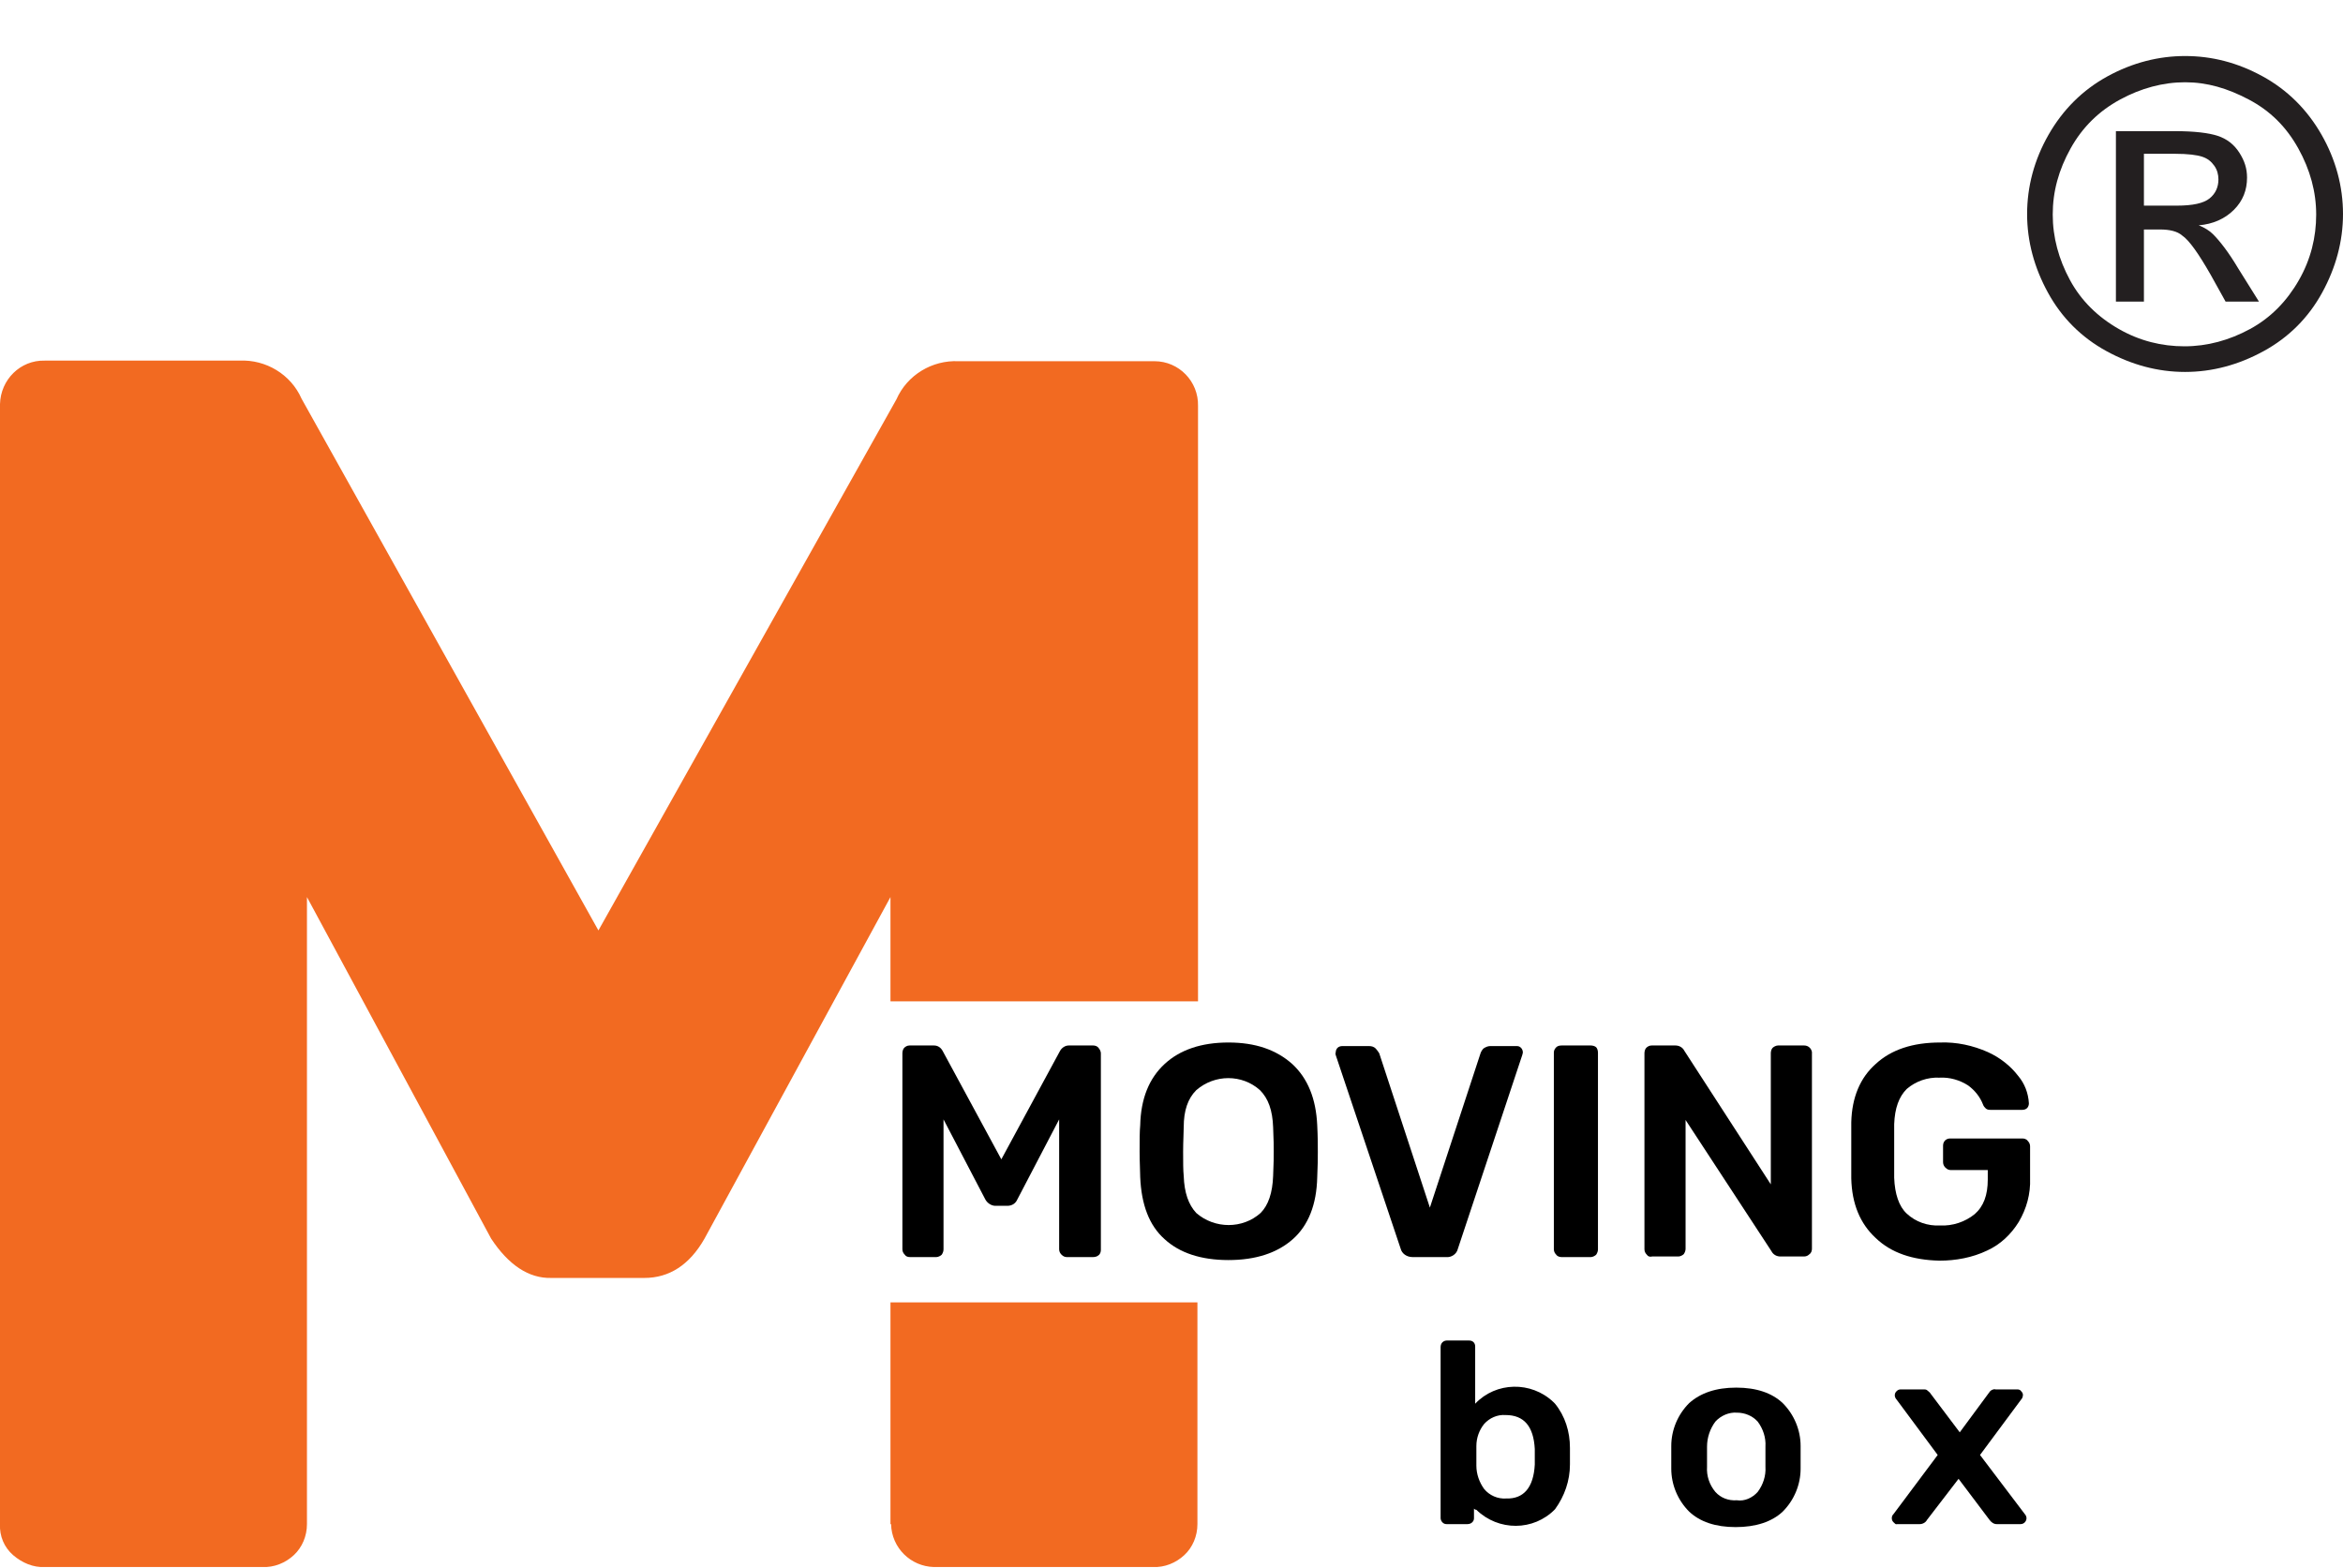
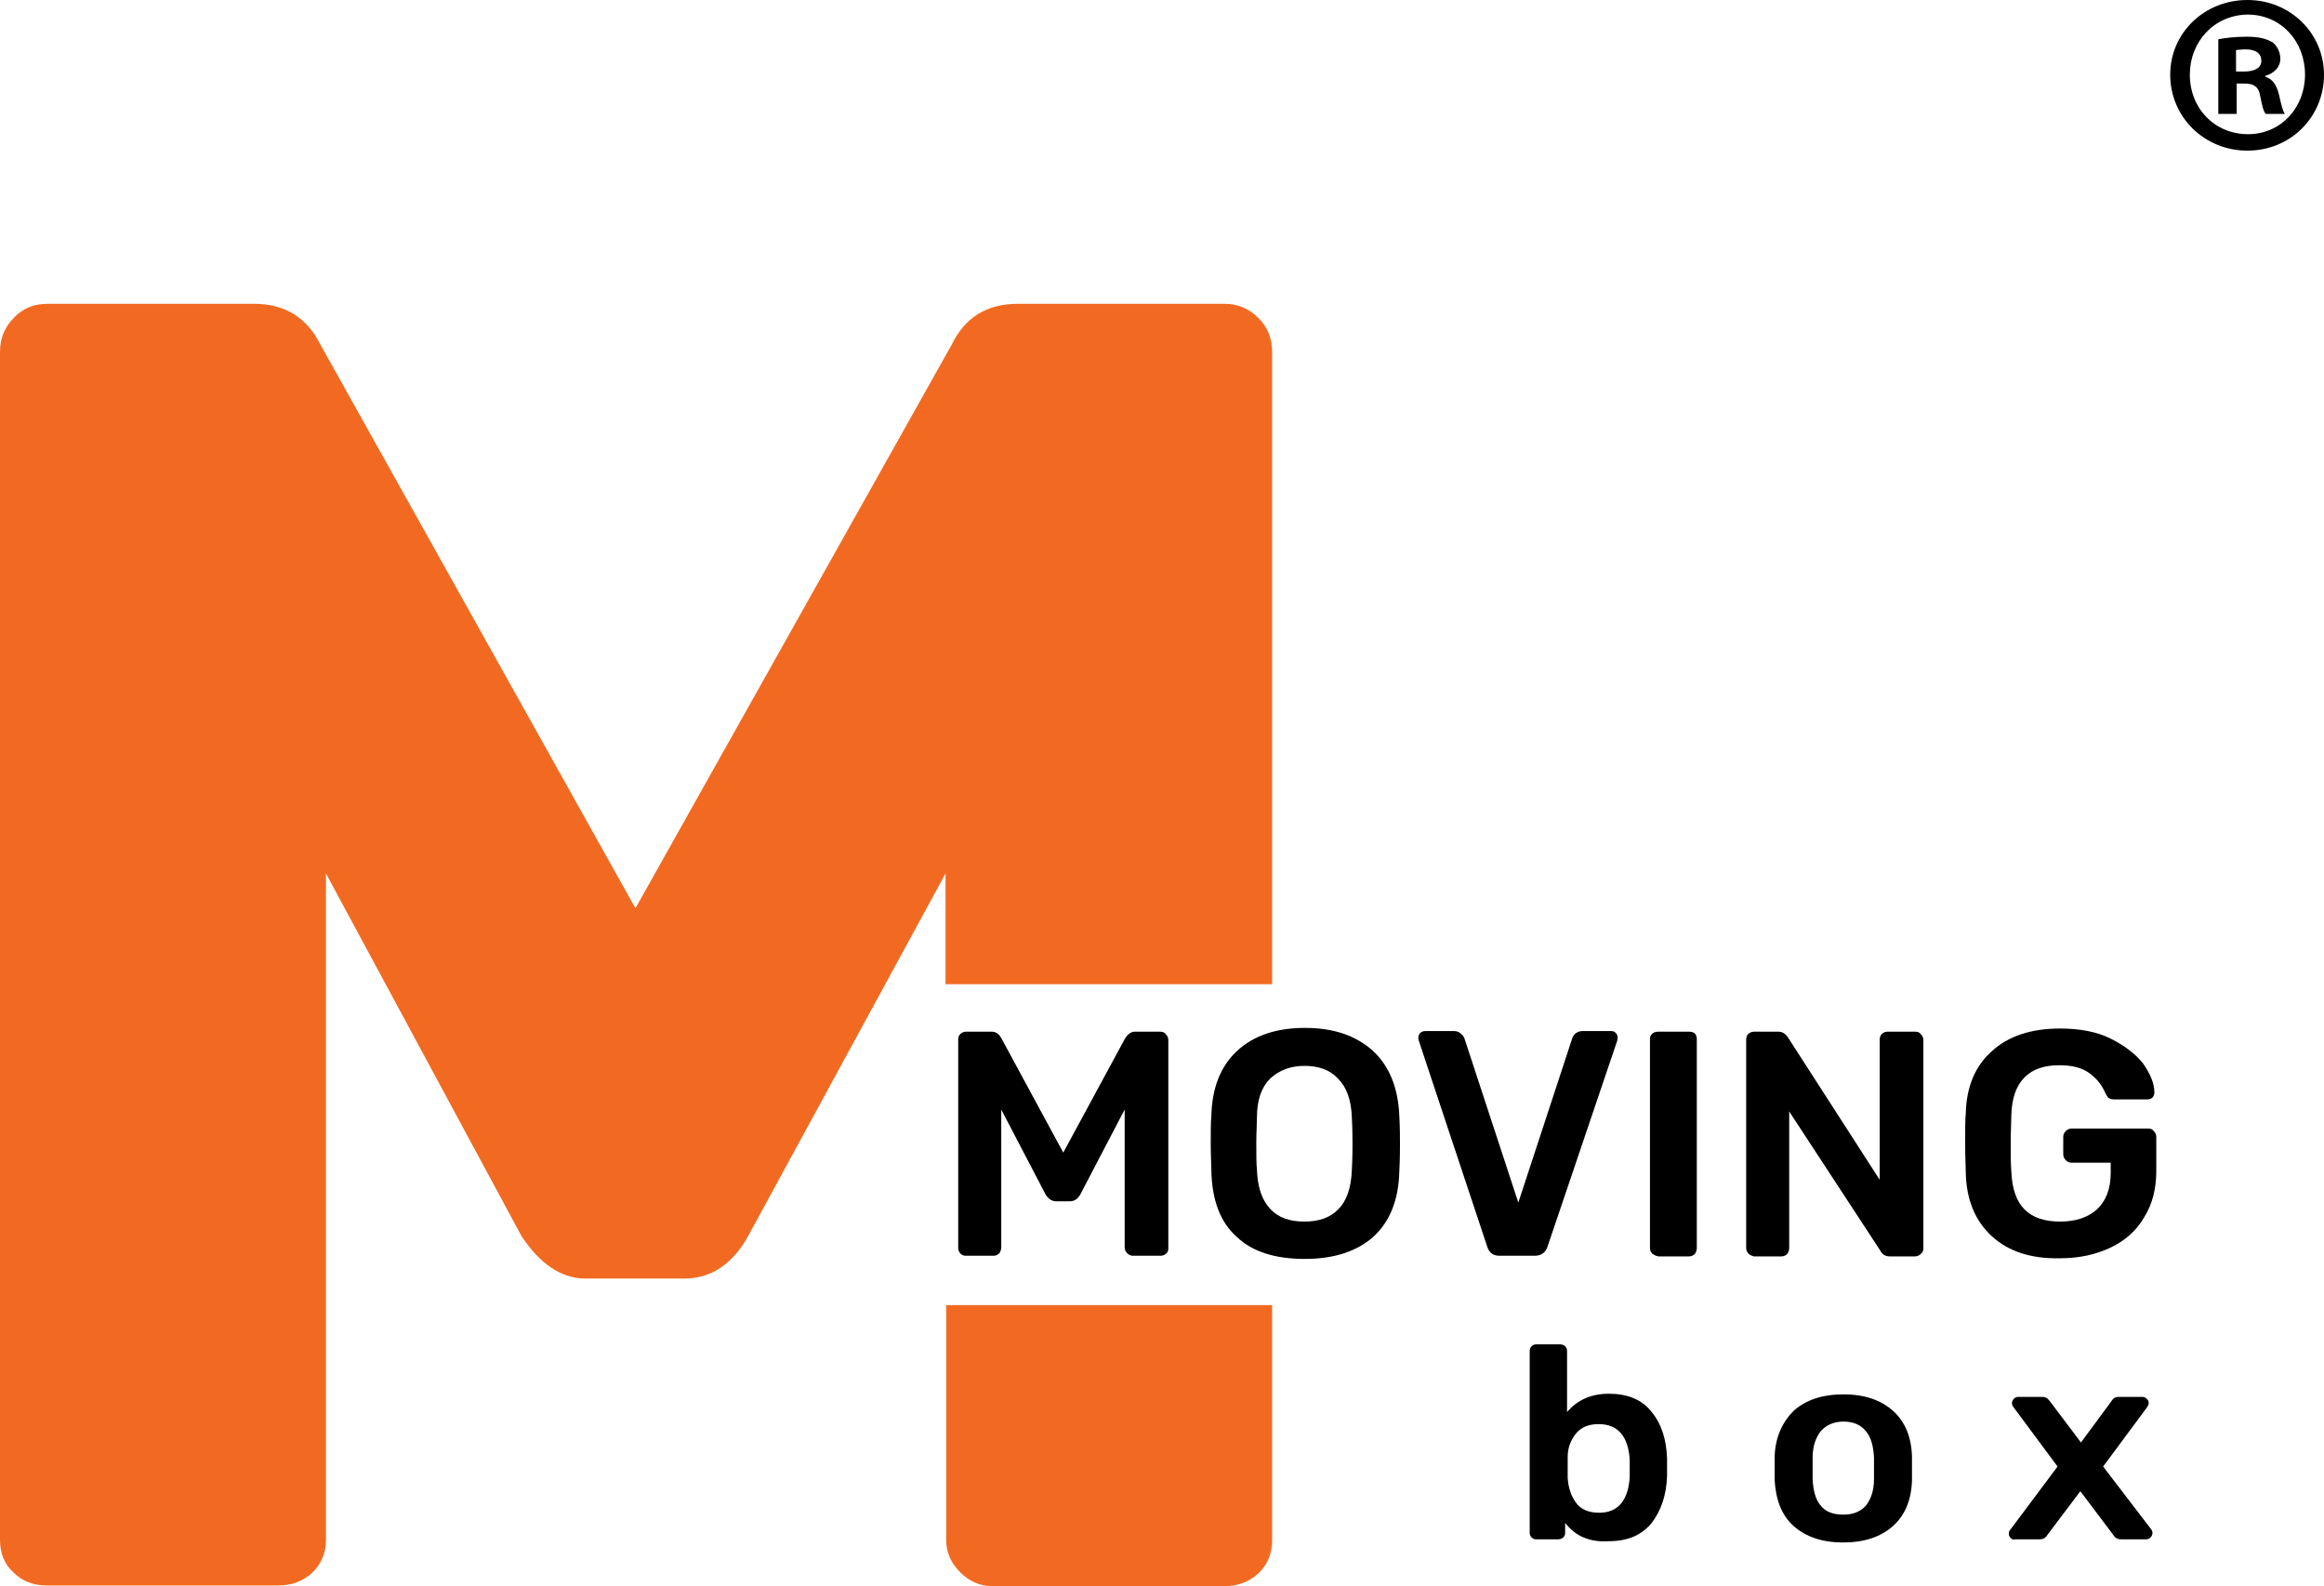
- <svg xmlns="http://www.w3.org/2000/svg" version="1.1" id="Layer_1" x="0px" y="0px" viewBox="0 0 393.1 263" style="enable-background:new 0 0 393.1 263;" xml:space="preserve">
+ <svg xmlns="http://www.w3.org/2000/svg" version="1.1" id="Layer_1" x="0px" y="0px" viewBox="0 0 367.2 250.5" style="enable-background:new 0 0 367.2 250.5;" xml:space="preserve">
  <style type="text/css">
	.st0{fill:#F26A21;}
- 	.st1{enable-background:new    ;}
- 	.st2{fill:#231F20;}
</style>
-   <path class="st0" d="M149.5,255.7c0.1,4,3.3,7.1,7.2,7.2h36.7c2,0.1,3.9-0.7,5.3-2c1.4-1.3,2.2-3.2,2.2-5.2v-37.2h-51.5V255.7z" />
-   <path class="st0" d="M201,68.1c0.1-4.1-3.2-7.5-7.3-7.5c-0.1,0-0.1,0-0.2,0h-32.7c-4.4-0.2-8.6,2.3-10.4,6.4l-50,89.1L50.6,66.9  c-1.8-4.1-6-6.6-10.4-6.4H7.5c-4.1-0.1-7.4,3.2-7.5,7.3c0,0.1,0,0.2,0,0.2v187.7c-0.1,2,0.7,3.9,2.2,5.2c1.5,1.3,3.4,2.1,5.3,2H44  c2,0.1,3.9-0.7,5.3-2c1.4-1.3,2.2-3.2,2.2-5.2V150.5l30.9,57.3c2.9,4.4,6.3,6.7,10.1,6.6h15.6c4.2,0,7.6-2.2,10.1-6.6l31.2-57.3  v17.5H201V68.1z" />
-   <path d="M151.8,210.5c-0.2-0.2-0.4-0.5-0.4-0.9v-32.9c0-0.3,0.1-0.7,0.3-0.9c0.2-0.2,0.5-0.4,0.9-0.4h4.1c0.7,0,1.2,0.4,1.5,1  l9.8,18.1l9.8-18.1c0.3-0.6,0.9-1,1.5-1h4.1c0.3,0,0.7,0.1,0.9,0.4c0.2,0.2,0.4,0.6,0.4,0.9v33c0,0.3-0.1,0.7-0.4,0.9  c-0.2,0.2-0.6,0.3-0.9,0.3H179c-0.3,0-0.6-0.1-0.9-0.4c-0.2-0.2-0.4-0.5-0.4-0.9v-21.8l-7,13.4c-0.3,0.7-0.9,1.1-1.7,1.1H167  c-0.7,0-1.4-0.5-1.7-1.1l-7-13.4v21.8c0,0.3-0.1,0.6-0.3,0.9c-0.2,0.2-0.6,0.4-0.9,0.4h-4.4C152.3,210.9,152,210.8,151.8,210.5z" />
-   <path d="M195.4,207.9c-2.6-2.3-3.9-5.8-4.1-10.4c0-1-0.1-2.4-0.1-4.3s0-3.4,0.1-4.4c0.1-4.5,1.5-7.9,4.1-10.3  c2.6-2.4,6.2-3.6,10.7-3.6c4.5,0,8,1.2,10.7,3.6c2.6,2.4,4,5.8,4.2,10.3c0.1,1.9,0.1,3.4,0.1,4.4s0,2.3-0.1,4.3  c-0.1,4.6-1.5,8.1-4.1,10.4s-6.2,3.5-10.8,3.5C201.5,211.4,197.9,210.2,195.4,207.9z M211.5,203.5c1.3-1.3,2-3.4,2.1-6.2  c0.1-2,0.1-3.4,0.1-4.1s0-2.1-0.1-4.1c-0.1-2.8-0.8-4.8-2.2-6.2c-3-2.7-7.6-2.7-10.7,0c-1.4,1.4-2.1,3.4-2.1,6.2  c0,1-0.1,2.3-0.1,4.1s0,3.1,0.1,4.1c0.1,2.8,0.8,4.8,2.1,6.2C203.8,206.2,208.5,206.2,211.5,203.5L211.5,203.5z" />
-   <path d="M235,209.5L224.1,177c0-0.1-0.1-0.3,0-0.4c0-0.3,0.1-0.6,0.3-0.8c0.2-0.2,0.5-0.3,0.8-0.3h4.5c0.4,0,0.8,0.1,1.1,0.4  c0.2,0.2,0.4,0.5,0.6,0.8l8.5,25.9l8.5-25.9c0.1-0.3,0.3-0.6,0.5-0.8c0.3-0.2,0.7-0.4,1.1-0.4h4.5c0.3,0,0.5,0.1,0.7,0.3  c0.2,0.2,0.3,0.5,0.3,0.8l-0.1,0.4l-10.8,32.5c-0.2,0.9-1.1,1.5-2,1.4h-5.6C236,210.9,235.2,210.3,235,209.5z" />
-   <path d="M261.1,210.5c-0.2-0.2-0.4-0.5-0.4-0.9v-33c0-0.3,0.1-0.6,0.4-0.9c0.2-0.2,0.5-0.3,0.9-0.3h4.9c0.3,0,0.7,0.1,0.9,0.3  c0.2,0.2,0.3,0.6,0.3,0.9v33c0,0.3-0.1,0.6-0.3,0.9c-0.2,0.2-0.6,0.4-0.9,0.4H262C261.7,210.9,261.3,210.8,261.1,210.5z" />
-   <path d="M276.3,210.5c-0.2-0.2-0.4-0.5-0.4-0.9v-32.9c0-0.3,0.1-0.7,0.3-0.9c0.2-0.2,0.5-0.4,0.9-0.4h4c0.6,0,1.2,0.3,1.5,0.9  l14.5,22.4v-22c0-0.3,0.1-0.7,0.3-0.9c0.2-0.2,0.6-0.4,0.9-0.4h4.4c0.7,0,1.2,0.5,1.3,1.1c0,0,0,0.1,0,0.1v32.9  c0,0.3-0.1,0.7-0.4,0.9c-0.2,0.2-0.5,0.4-0.9,0.4h-4c-0.6,0-1.2-0.3-1.5-0.9l-14.4-22v21.6c0,0.3-0.1,0.6-0.3,0.9  c-0.2,0.2-0.6,0.4-0.9,0.4h-4.4C276.8,210.9,276.5,210.8,276.3,210.5z" />
-   <path d="M314.7,207.7c-2.6-2.4-4-5.7-4.1-10c0-1,0-2.5,0-4.7s0-3.7,0-4.7c0.1-4.2,1.5-7.5,4.1-9.8c2.6-2.4,6.2-3.6,10.8-3.6  c2.8-0.1,5.5,0.5,8,1.6c2,0.9,3.8,2.3,5.1,4c1.1,1.3,1.7,2.9,1.8,4.6c0,0.3-0.1,0.6-0.3,0.8c-0.2,0.2-0.5,0.3-0.8,0.3H334  c-0.3,0-0.5,0-0.8-0.2c-0.2-0.2-0.4-0.4-0.5-0.7c-0.5-1.3-1.4-2.4-2.5-3.2c-1.4-0.9-3.1-1.4-4.8-1.3c-2-0.1-4,0.6-5.5,1.9  c-1.3,1.3-2,3.2-2.1,5.9c0,1,0,2.5,0,4.5c0,2,0,3.4,0,4.5c0.1,2.7,0.8,4.8,2.1,6c1.5,1.4,3.5,2.1,5.6,2c2.1,0.1,4.2-0.6,5.8-1.9  c1.5-1.3,2.2-3.2,2.2-5.8v-1.6h-6.2c-0.3,0-0.6-0.1-0.9-0.4c-0.2-0.2-0.4-0.5-0.4-0.9v-2.8c0-0.7,0.5-1.2,1.2-1.2c0,0,0,0,0,0h12.1  c0.3,0,0.7,0.1,0.9,0.4c0.2,0.2,0.4,0.5,0.4,0.9v5.4c0.1,2.6-0.6,5.1-1.9,7.3c-1.3,2.1-3.1,3.8-5.3,4.8c-2.5,1.2-5.3,1.7-8,1.7  C320.9,211.4,317.3,210.2,314.7,207.7z" />
-   <path d="M247.3,253.1v1.6c0,0.3-0.1,0.5-0.3,0.7c-0.2,0.2-0.5,0.3-0.8,0.3h-3.5c-0.3,0-0.5-0.1-0.7-0.3c-0.2-0.2-0.3-0.5-0.3-0.7  V226c0-0.3,0.1-0.6,0.3-0.8c0.2-0.2,0.5-0.3,0.7-0.3h3.8c0.6,0,1,0.4,1,1v9.6c3.5-3.7,9.4-3.8,13.1-0.3c0.1,0.1,0.2,0.2,0.3,0.3  c1.7,2.1,2.5,4.7,2.5,7.4c0,0.4,0,0.8,0,1.4s0,1.1,0,1.4c0,2.7-0.9,5.3-2.5,7.5c-3.6,3.7-9.5,3.7-13.2,0.1  C247.5,253.3,247.4,253.2,247.3,253.1L247.3,253.1z M257.5,245.7c0-0.3,0-0.7,0-1.3s0-1,0-1.3c-0.2-3.8-1.8-5.7-4.9-5.7  c-1.4-0.1-2.7,0.5-3.6,1.5c-0.8,1-1.3,2.3-1.3,3.7c0,0.4,0,0.9,0,1.7s0,1.3,0,1.6c0,1.4,0.5,2.8,1.3,3.9c0.9,1.1,2.3,1.7,3.7,1.6  C255.6,251.5,257.3,249.6,257.5,245.7z" />
-   <path d="M283.4,253.6c-1.9-1.9-3-4.5-3-7.2v-1.9v-1.9c0-2.7,1.1-5.3,3-7.2c1.9-1.7,4.5-2.6,7.9-2.6s6,0.9,7.8,2.6  c1.9,1.9,3,4.5,3,7.2c0,0.3,0,1,0,1.9s0,1.6,0,1.9c0,2.7-1.1,5.3-3,7.2c-1.8,1.7-4.5,2.6-7.9,2.6  C287.8,256.2,285.2,255.3,283.4,253.6z M294.9,250.3c0.9-1.2,1.4-2.7,1.3-4.2c0-0.3,0-0.9,0-1.7s0-1.4,0-1.7c0.1-1.5-0.4-3-1.3-4.2  c-0.9-1-2.2-1.5-3.5-1.5c-1.3-0.1-2.7,0.5-3.6,1.5c-0.9,1.2-1.4,2.7-1.4,4.2v1.7v1.7c-0.1,1.5,0.4,3,1.4,4.2c0.9,1,2.2,1.5,3.6,1.4  C292.7,251.9,294,251.3,294.9,250.3z" />
-   <path d="M317.7,255.4c-0.2-0.2-0.3-0.4-0.3-0.7c0-0.3,0.1-0.5,0.3-0.7l7.4-9.9l-6.9-9.3c-0.2-0.2-0.3-0.5-0.3-0.7  c0-0.3,0.1-0.5,0.3-0.7c0.2-0.2,0.4-0.3,0.7-0.3h3.8c0.3,0,0.5,0,0.7,0.2c0.2,0.2,0.4,0.3,0.5,0.5l4.9,6.5l4.8-6.5  c0.1-0.1,0.2-0.3,0.3-0.4c0.2-0.2,0.6-0.4,0.9-0.3h3.7c0.2,0,0.5,0.1,0.6,0.3c0.2,0.2,0.3,0.4,0.3,0.6c0,0.3-0.1,0.6-0.3,0.8  l-6.9,9.3l7.5,9.9c0.2,0.2,0.3,0.5,0.3,0.7c0,0.5-0.4,1-1,1h-4c-0.5,0-0.9-0.3-1.2-0.7l-5.2-6.9l-5.3,6.9c-0.2,0.4-0.7,0.7-1.2,0.7  h-3.9C318.1,255.8,317.9,255.6,317.7,255.4z" />
-   <g class="st1">
-     <path class="st2" d="M366.6,9.4c4.5,0,8.8,1.1,13,3.4s7.5,5.6,9.9,9.8s3.6,8.7,3.6,13.3c0,4.6-1.2,9-3.5,13.2s-5.6,7.5-9.8,9.8   s-8.6,3.5-13.2,3.5s-9-1.2-13.2-3.5s-7.5-5.6-9.8-9.8s-3.5-8.6-3.5-13.2c0-4.6,1.2-9.1,3.6-13.3s5.7-7.5,9.9-9.8   S362.2,9.4,366.6,9.4z M366.6,13.8c-3.7,0-7.4,1-10.9,2.9s-6.3,4.6-8.3,8.2s-3,7.2-3,11.1c0,3.8,1,7.5,2.9,11s4.7,6.2,8.2,8.2   s7.2,2.9,11,2.9s7.5-1,11-2.9s6.2-4.7,8.2-8.2s2.9-7.2,2.9-11c0-3.8-1-7.5-3-11.1s-4.7-6.3-8.3-8.2S370.3,13.8,366.6,13.8z    M355,50.6V22h9.8c3.4,0,5.8,0.3,7.3,0.8s2.7,1.4,3.6,2.8s1.3,2.7,1.3,4.2c0,2.1-0.7,3.9-2.2,5.4s-3.5,2.4-5.9,2.6   c1,0.4,1.8,0.9,2.4,1.5c1.1,1.1,2.6,3,4.2,5.7l3.5,5.6h-5.6l-2.5-4.5c-2-3.5-3.6-5.8-4.8-6.6c-0.8-0.7-2.1-1-3.7-1h-2.7v12.1H355z    M359.6,34.5h5.6c2.7,0,4.5-0.4,5.5-1.2s1.5-1.9,1.5-3.2c0-0.8-0.2-1.6-0.7-2.3s-1.1-1.2-2-1.5s-2.4-0.5-4.6-0.5h-5.2V34.5z" />
+   <g>
+     <g>
+       <path class="st0" d="M149.5,243.3c0,1.9,0.7,3.6,2.2,5.1c1.4,1.4,3.1,2.2,5.1,2.2h36.7c2.1,0,3.9-0.7,5.3-2    c1.4-1.3,2.2-3.1,2.2-5.2v-37.2h-51.5V243.3z" />
+       <path class="st0" d="M201,55.6c0-2.1-0.7-3.9-2.2-5.4c-1.4-1.4-3.2-2.2-5.3-2.2h-32.7c-4.8,0-8.3,2.1-10.4,6.4l-50,89.1L50.6,54.4    c-2.1-4.2-5.6-6.4-10.4-6.4H7.5c-2.1,0-3.9,0.7-5.3,2.2C0.7,51.7,0,53.5,0,55.6v187.7c0,2.1,0.7,3.9,2.2,5.2c1.4,1.4,3.2,2,5.3,2    H44c2.1,0,3.9-0.7,5.3-2c1.4-1.3,2.2-3.1,2.2-5.2V138l30.9,57.3c2.9,4.4,6.3,6.7,10.1,6.7h15.6c4.2,0,7.6-2.2,10.1-6.7l31.2-57.3    v17.5H201V55.6z" />
+     </g>
+     <g>
+       <path d="M151.8,198.1c-0.2-0.2-0.4-0.5-0.4-0.9v-32.9c0-0.4,0.1-0.7,0.3-0.9c0.2-0.2,0.5-0.4,0.9-0.4h4.1c0.6,0,1.1,0.3,1.5,1    l9.8,18.1l9.8-18.1c0.4-0.6,0.9-1,1.5-1h4c0.4,0,0.7,0.1,0.9,0.4c0.2,0.2,0.4,0.5,0.4,0.9v32.9c0,0.4-0.1,0.7-0.4,0.9    c-0.2,0.2-0.5,0.3-0.9,0.3H179c-0.3,0-0.6-0.1-0.9-0.4c-0.2-0.2-0.4-0.5-0.4-0.9v-21.8l-7,13.4c-0.4,0.7-0.9,1.1-1.7,1.1h-2.1    c-0.7,0-1.3-0.4-1.7-1.1l-7-13.4v21.8c0,0.3-0.1,0.6-0.3,0.9c-0.2,0.2-0.5,0.4-0.9,0.4h-4.4C152.3,198.4,152,198.3,151.8,198.1z" />
+       <path d="M195.4,195.4c-2.6-2.3-3.9-5.8-4-10.4c0-1-0.1-2.4-0.1-4.3c0-1.9,0-3.4,0.1-4.4c0.1-4.5,1.5-7.9,4.1-10.3    c2.6-2.4,6.2-3.6,10.7-3.6c4.5,0,8,1.2,10.7,3.6c2.6,2.4,4,5.8,4.2,10.3c0.1,2,0.1,3.4,0.1,4.4c0,0.9,0,2.3-0.1,4.3    c-0.1,4.6-1.5,8-4.1,10.4c-2.6,2.3-6.2,3.5-10.8,3.5C201.5,198.9,197.9,197.8,195.4,195.4z M211.5,191c1.3-1.3,2-3.4,2.1-6.2    c0.1-2,0.1-3.4,0.1-4.1c0-0.8,0-2.1-0.1-4.1c-0.1-2.8-0.8-4.8-2.2-6.2c-1.3-1.4-3.1-2-5.3-2c-2.2,0-4,0.7-5.4,2    c-1.4,1.4-2.1,3.4-2.1,6.2c0,1-0.1,2.3-0.1,4.1c0,1.7,0,3.1,0.1,4.1c0.1,2.8,0.8,4.8,2.1,6.2c1.3,1.4,3.1,2,5.4,2    C208.4,193,210.2,192.4,211.5,191z" />
+       <path d="M235,197l-10.8-32.5c0-0.1-0.1-0.3-0.1-0.5c0-0.3,0.1-0.6,0.3-0.8c0.2-0.2,0.5-0.3,0.8-0.3h4.5c0.4,0,0.8,0.1,1.1,0.4    c0.3,0.2,0.5,0.5,0.6,0.8l8.5,25.9l8.5-25.9c0.1-0.3,0.2-0.5,0.5-0.8c0.3-0.2,0.6-0.4,1.1-0.4h4.6c0.3,0,0.5,0.1,0.7,0.3    c0.2,0.2,0.3,0.5,0.3,0.8l-0.1,0.5L244.5,197c-0.3,0.9-1,1.4-2,1.4h-5.6C235.9,198.4,235.3,197.9,235,197z" />
+       <path d="M261.1,198.1c-0.2-0.2-0.4-0.5-0.4-0.9v-33c0-0.4,0.1-0.7,0.4-0.9c0.2-0.2,0.5-0.3,0.9-0.3h4.9c0.4,0,0.7,0.1,0.9,0.3    c0.2,0.2,0.3,0.5,0.3,0.9v33c0,0.3-0.1,0.6-0.3,0.9c-0.2,0.2-0.5,0.4-0.9,0.4H262C261.6,198.4,261.4,198.3,261.1,198.1z" />
+       <path d="M276.3,198.1c-0.2-0.2-0.4-0.5-0.4-0.9v-32.9c0-0.4,0.1-0.7,0.3-0.9c0.2-0.2,0.5-0.4,0.9-0.4h3.9c0.6,0,1.1,0.3,1.5,0.9    l14.5,22.5v-22.1c0-0.4,0.1-0.7,0.3-0.9c0.2-0.2,0.5-0.4,0.9-0.4h4.4c0.4,0,0.7,0.1,0.9,0.4c0.2,0.2,0.4,0.5,0.4,0.9v32.9    c0,0.4-0.1,0.7-0.4,0.9c-0.2,0.2-0.5,0.4-0.9,0.4h-4c-0.7,0-1.2-0.3-1.5-0.9l-14.4-22v21.6c0,0.3-0.1,0.6-0.3,0.9    c-0.2,0.2-0.5,0.4-0.9,0.4h-4.4C276.8,198.4,276.5,198.3,276.3,198.1z" />
+       <path d="M314.7,195.3c-2.6-2.4-4-5.7-4.1-10c0-1-0.1-2.5-0.1-4.7c0-2.2,0-3.7,0.1-4.7c0.1-4.2,1.5-7.5,4.1-9.8    c2.6-2.4,6.2-3.6,10.8-3.6c3.1,0,5.8,0.5,8,1.6c2.2,1.1,3.9,2.4,5.1,3.9c1.1,1.6,1.8,3.1,1.8,4.6c0,0.3-0.1,0.6-0.3,0.8    c-0.2,0.2-0.5,0.3-0.8,0.3H334c-0.3,0-0.6-0.1-0.8-0.2c-0.2-0.1-0.3-0.4-0.5-0.7c-0.5-1.2-1.3-2.3-2.5-3.2    c-1.2-0.9-2.8-1.3-4.8-1.3c-2.4,0-4.2,0.6-5.5,1.9c-1.3,1.3-2,3.2-2.1,5.9c0,1-0.1,2.5-0.1,4.5c0,2,0,3.4,0.1,4.5    c0.1,2.7,0.8,4.7,2.1,6c1.3,1.3,3.2,1.9,5.6,1.9c2.4,0,4.3-0.6,5.8-1.9c1.4-1.3,2.2-3.2,2.2-5.8v-1.6h-6.2c-0.3,0-0.6-0.1-0.9-0.4    c-0.2-0.2-0.4-0.5-0.4-0.9v-2.8c0-0.3,0.1-0.6,0.4-0.9c0.2-0.2,0.5-0.4,0.9-0.4h12.1c0.4,0,0.7,0.1,0.9,0.4    c0.2,0.2,0.4,0.5,0.4,0.9v5.4c0,2.8-0.6,5.2-1.9,7.3c-1.2,2.1-3,3.7-5.3,4.8c-2.3,1.1-5,1.7-8,1.7    C320.9,198.9,317.3,197.7,314.7,195.3z" />
+     </g>
+     <g>
+       <path d="M247.3,240.6v1.6c0,0.3-0.1,0.5-0.3,0.7c-0.2,0.2-0.5,0.3-0.8,0.3h-3.5c-0.3,0-0.5-0.1-0.7-0.3c-0.2-0.2-0.3-0.4-0.3-0.7    v-28.7c0-0.3,0.1-0.6,0.3-0.8c0.2-0.2,0.4-0.3,0.7-0.3h3.8c0.3,0,0.6,0.1,0.8,0.3c0.2,0.2,0.3,0.4,0.3,0.8v9.6    c1.6-1.9,3.8-2.9,6.6-2.9c2.9,0,5.2,0.9,6.7,2.8c1.6,1.9,2.4,4.4,2.5,7.4c0,0.3,0,0.8,0,1.4c0,0.6,0,1.1,0,1.4    c-0.1,3.1-1,5.6-2.5,7.5c-1.6,1.9-3.8,2.8-6.7,2.8C251.2,243.7,248.9,242.7,247.3,240.6z M257.5,233.3c0-0.3,0-0.7,0-1.3    c0-0.6,0-1,0-1.3c-0.2-3.8-1.9-5.7-4.9-5.7c-1.6,0-2.8,0.5-3.6,1.5c-0.8,1-1.3,2.2-1.3,3.7c0,0.3,0,0.9,0,1.7c0,0.8,0,1.3,0,1.6    c0.1,1.5,0.5,2.8,1.3,3.9c0.8,1.1,2,1.6,3.7,1.6C255.6,239,257.3,237.1,257.5,233.3z" />
+       <path d="M283.4,241.1c-1.9-1.7-2.8-4.1-3-7.2l0-1.9l0-1.9c0.1-3,1.2-5.4,3-7.2c1.9-1.7,4.5-2.6,7.9-2.6c3.3,0,5.9,0.9,7.8,2.6    c1.9,1.7,2.9,4.1,3,7.2c0,0.3,0,1,0,1.9c0,0.9,0,1.6,0,1.9c-0.1,3.1-1.1,5.5-3,7.2c-1.9,1.7-4.5,2.6-7.9,2.6    C287.9,243.7,285.3,242.8,283.4,241.1z M294.8,237.9c0.8-1,1.3-2.4,1.3-4.2c0-0.3,0-0.9,0-1.7c0-0.8,0-1.4,0-1.7    c-0.1-1.9-0.5-3.3-1.3-4.2c-0.8-1-2-1.5-3.5-1.5c-1.5,0-2.7,0.5-3.6,1.5c-0.8,1-1.3,2.4-1.3,4.2l0,1.7l0,1.7    c0.1,1.9,0.5,3.3,1.3,4.2c0.8,1,2,1.4,3.6,1.4C292.8,239.3,294,238.8,294.8,237.9z" />
+       <path d="M317.7,243c-0.2-0.2-0.3-0.4-0.3-0.7s0.1-0.5,0.3-0.7l7.4-9.9l-6.9-9.3c-0.2-0.2-0.3-0.5-0.3-0.7c0-0.3,0.1-0.5,0.3-0.7    c0.2-0.2,0.4-0.3,0.7-0.3h3.8c0.3,0,0.6,0.1,0.7,0.2c0.2,0.1,0.3,0.3,0.5,0.5l4.9,6.5l4.8-6.5c0,0,0.1-0.2,0.3-0.4    c0.2-0.2,0.5-0.3,0.9-0.3h3.7c0.3,0,0.5,0.1,0.7,0.3c0.2,0.2,0.3,0.4,0.3,0.6c0,0.3-0.1,0.5-0.3,0.8l-6.9,9.3l7.5,9.8    c0.2,0.2,0.3,0.5,0.3,0.7s-0.1,0.5-0.3,0.7c-0.2,0.2-0.4,0.3-0.7,0.3h-4c-0.5,0-0.9-0.2-1.2-0.7l-5.2-6.9l-5.2,6.9    c-0.3,0.5-0.7,0.7-1.2,0.7h-3.9C318.1,243.3,317.9,243.2,317.7,243z" />
+     </g>
+     <g>
+       <path d="M367.2,11.8c0,6.7-5.3,12-12.1,12c-6.8,0-12.2-5.3-12.2-12c0-6.6,5.4-11.8,12.2-11.8C361.9,0,367.2,5.3,367.2,11.8z     M346,11.8c0,5.3,3.9,9.4,9.2,9.4c5.2,0,9-4.2,9-9.4c0-5.3-3.8-9.5-9.1-9.5C349.8,2.4,346,6.6,346,11.8z M353.2,18h-2.7V6.2    c1.1-0.2,2.6-0.4,4.5-0.4c2.2,0,3.2,0.4,4.1,0.9c0.6,0.5,1.2,1.4,1.2,2.6c0,1.3-1,2.3-2.4,2.7v0.1c1.2,0.4,1.8,1.3,2.2,2.9    c0.4,1.8,0.6,2.5,0.9,3h-3c-0.4-0.4-0.6-1.5-0.9-2.9c-0.2-1.3-0.9-1.9-2.4-1.9h-1.3V18z M353.3,11.3h1.3c1.5,0,2.7-0.5,2.7-1.7    c0-1.1-0.8-1.8-2.5-1.8c-0.7,0-1.2,0.1-1.5,0.1V11.3z" />
+     </g>
  </g>
+   <g>
+ </g>
+   <g>
+ </g>
+   <g>
+ </g>
+   <g>
+ </g>
+   <g>
+ </g>
+   <g>
+ </g>
</svg>
